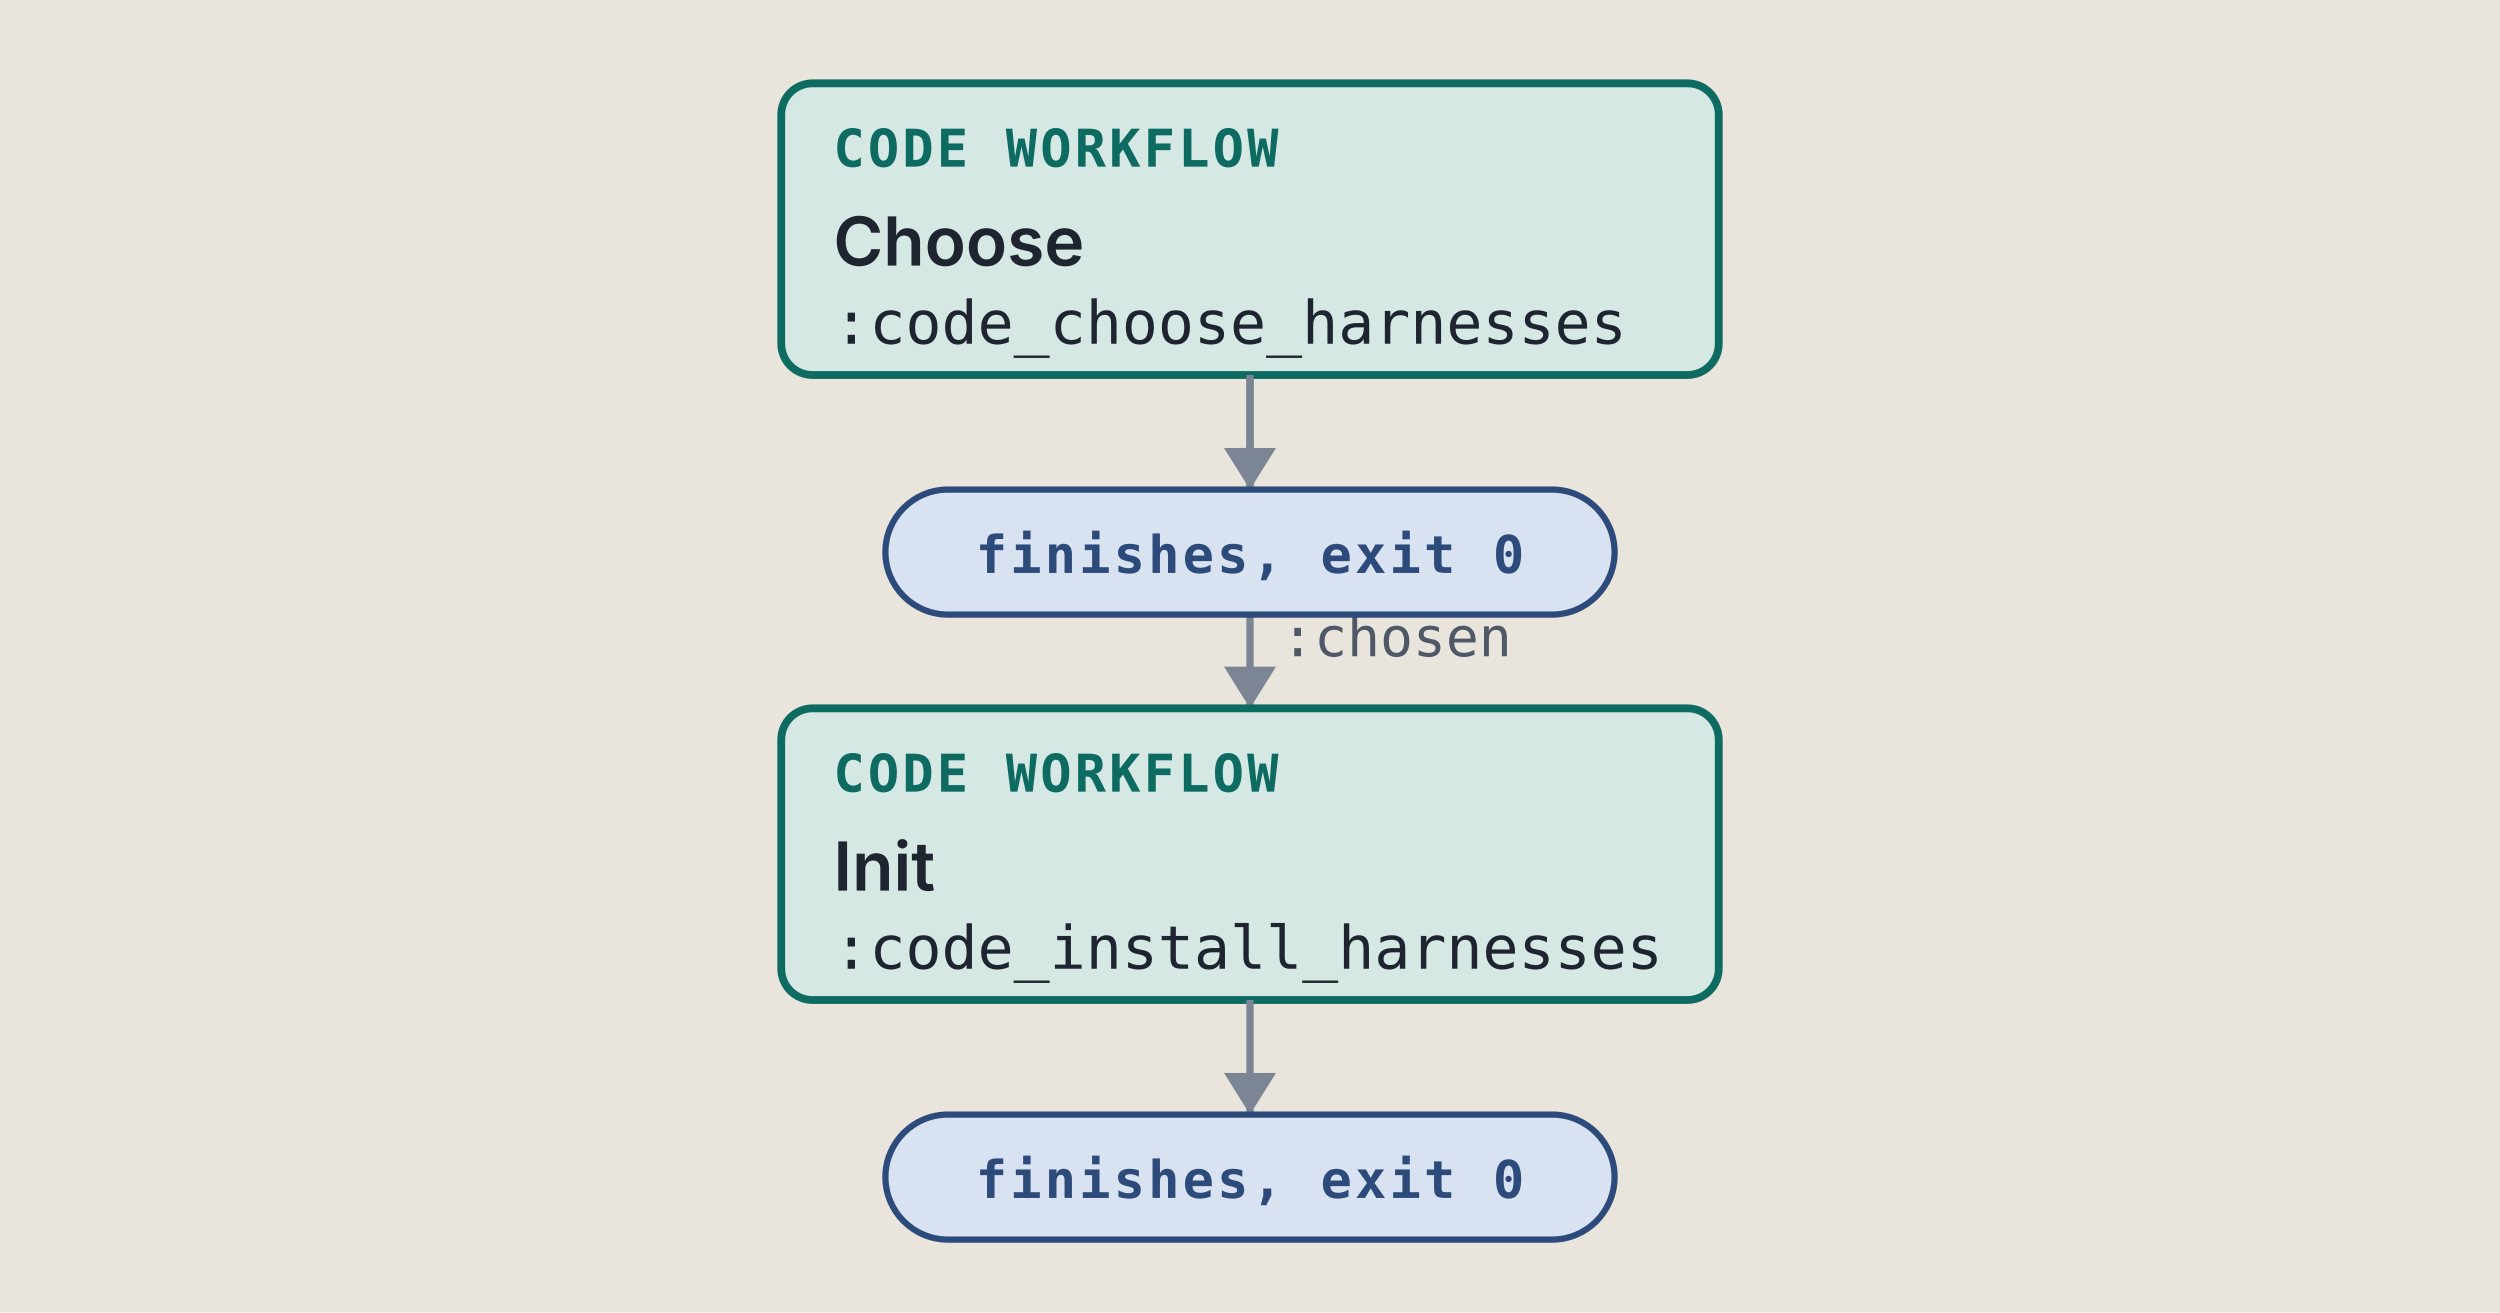
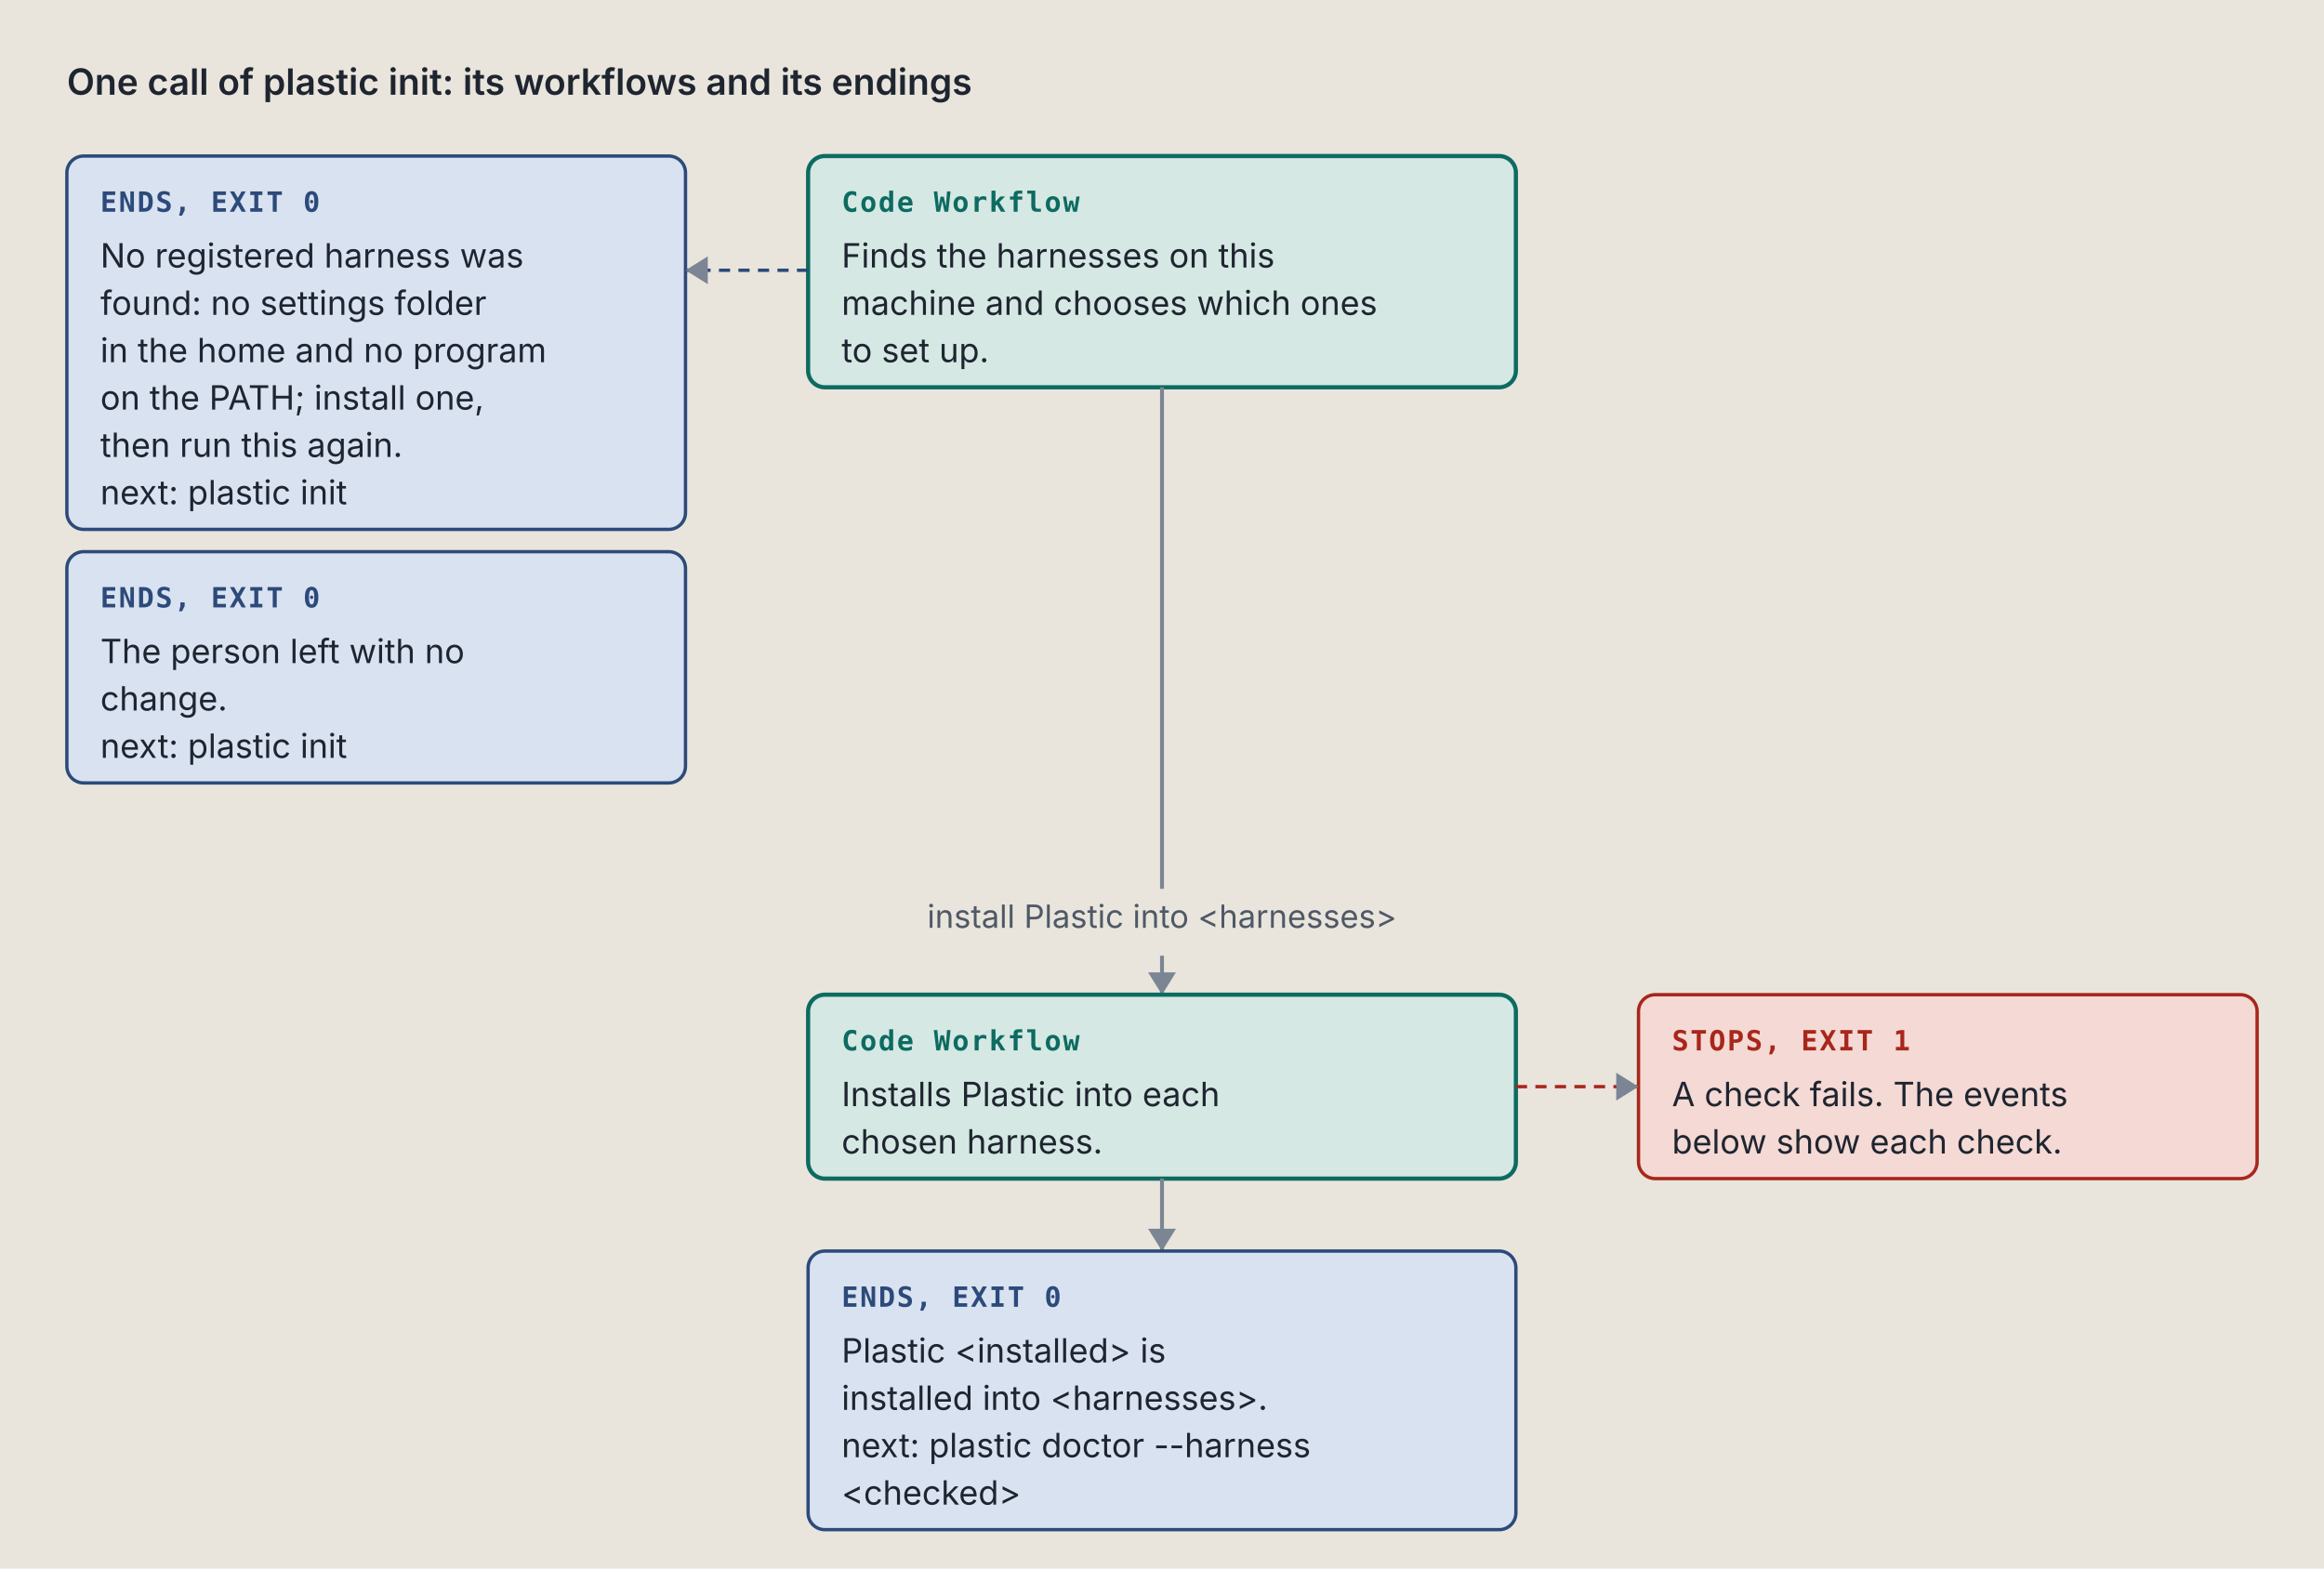
- <svg xmlns="http://www.w3.org/2000/svg" viewBox="0 0 480 252" width="480" height="252" role="img" xml:space="preserve">
+ <svg xmlns="http://www.w3.org/2000/svg" viewBox="0 0 834 563" width="834" height="563" role="img" xml:space="preserve">
  <style>.ground { fill: #e9e5dc; }
.card { fill: #f4f1ea; stroke: #7c8594; stroke-width: 1; }
.lane-code { fill: #d5e8e3; stroke: #0d6b61; stroke-width: 1.5; }
.lane-agent { fill: #f1e2c7; stroke: #9a5508; stroke-width: 1.5; }
.stop-refusal { fill: #e4dcf5; stroke: #5b35b0; stroke-width: 1.2; }
.stop-failure { fill: #f4d9d4; stroke: #a8261b; stroke-width: 1.2; }
.end { fill: #d9e2f0; stroke: #2c4a7a; stroke-width: 1.2; }
+ .stop-end { fill: #d9e2f0; stroke: #2c4a7a; stroke-width: 1.2; }
+ .stop-handoff { fill: #f1e2c7; stroke: #9a5508; stroke-width: 1.2; stroke-dasharray: 5 3; }
+ .wire-handoff { fill: none; stroke: #9a5508; stroke-width: 1.2; stroke-dasharray: 4 3; }
+ .wire-end { fill: none; stroke: #2c4a7a; stroke-width: 1.2; stroke-dasharray: 4 3; }
+ .tag-handoff { fill: #9a5508; }
+ .k { fill: #4f5866; font: 11.5px "IBM Plex Sans", system-ui, -apple-system, "Segoe UI", sans-serif; }
+ .way { fill: #1f2530; font: italic 12.5px "IBM Plex Sans", system-ui, -apple-system, "Segoe UI", sans-serif; }
.wire { fill: none; stroke: #7c8594; stroke-width: 1.4; }
.wire-read { fill: none; stroke: #7c8594; stroke-width: 1.4; stroke-dasharray: 5 3; }
.wire-refusal { fill: none; stroke: #5b35b0; stroke-width: 1.2; stroke-dasharray: 4 3; }
.wire-failure { fill: none; stroke: #a8261b; stroke-width: 1.2; stroke-dasharray: 4 3; }
.head { fill: #7c8594; }
.t { fill: #1f2530; font: 12px "IBM Plex Sans", system-ui, -apple-system, "Segoe UI", sans-serif; }
.tb { fill: #1f2530; font: 600 13px "IBM Plex Sans", system-ui, -apple-system, "Segoe UI", sans-serif; }
.tm { fill: #1f2530; font: 11.5px "IBM Plex Mono", ui-monospace, Menlo, Consolas, monospace; }
.tag { font: 600 10px "IBM Plex Mono", ui-monospace, Menlo, Consolas, monospace; letter-spacing: .06em; }
.tag-code { fill: #0d6b61; } .tag-agent { fill: #9a5508; } .tag-refusal { fill: #5b35b0; }
.tag-failure { fill: #a8261b; } .tag-end { fill: #2c4a7a; } .tag-muted { fill: #4f5866; }
.tm.tag-muted { font-size: 10.5px; }
.db { fill: #d9e2f0; stroke: #2c4a7a; stroke-width: 1.2; }
.codebox { fill: #f4f1ea; stroke: #7c8594; stroke-width: 1; }
.cx { fill: #1f2530; font: 12px "IBM Plex Mono", ui-monospace, Menlo, Consolas, monospace; white-space: pre; }
.cx-n { fill: #4f5866; font: 11px "IBM Plex Mono", ui-monospace, Menlo, Consolas, monospace; }
.cx-k { fill: #5b35b0; } .cx-s { fill: #9a5508; } .cx-y { fill: #0d6b61; }
.cx-w { fill: #2c4a7a; font-weight: 600; } .cx-t { fill: #a8261b; } .cx-c { fill: #4f5866; font-style: italic; }
.badge { fill: #2c4a7a; } .badge-t { fill: #e9e5dc; font: 600 11px "IBM Plex Mono", ui-monospace, Menlo, Consolas, monospace; }
.bracket { fill: none; stroke: #2c4a7a; stroke-width: 1.4; }
.term { fill: #16191e; stroke: #7c8594; stroke-width: 1; }
.term-t { fill: #e6e2d8; font: 12px "IBM Plex Mono", ui-monospace, Menlo, Consolas, monospace; }
.term-p { fill: #8fd18f; font: 12px "IBM Plex Mono", ui-monospace, Menlo, Consolas, monospace; }
.term-m { fill: #a3abb6; font: 12px "IBM Plex Mono", ui-monospace, Menlo, Consolas, monospace; }
.big { font: 700 36px "IBM Plex Mono", ui-monospace, Menlo, Consolas, monospace; }

@media (prefers-color-scheme: dark) {
.ground { fill: #171a1f; }
.card { fill: #20242b; stroke: #8a93a2; stroke-width: 1; }
.lane-code { fill: #173a36; stroke: #5cc4b4; stroke-width: 1.5; }
.lane-agent { fill: #3d2e17; stroke: #e5a95a; stroke-width: 1.5; }
.stop-refusal { fill: #2d2445; stroke: #b59cf2; stroke-width: 1.2; }
.stop-failure { fill: #45211e; stroke: #f2958a; stroke-width: 1.2; }
.end { fill: #1f2c42; stroke: #97b6e8; stroke-width: 1.2; }
+ .stop-end { fill: #1f2c42; stroke: #97b6e8; stroke-width: 1.2; }
+ .stop-handoff { fill: #3d2e17; stroke: #e5a95a; stroke-width: 1.2; stroke-dasharray: 5 3; }
+ .wire-handoff { fill: none; stroke: #e5a95a; stroke-width: 1.2; stroke-dasharray: 4 3; }
+ .wire-end { fill: none; stroke: #97b6e8; stroke-width: 1.2; stroke-dasharray: 4 3; }
+ .tag-handoff { fill: #e5a95a; }
+ .k { fill: #b3b9c3; font: 11.5px "IBM Plex Sans", system-ui, -apple-system, "Segoe UI", sans-serif; }
+ .way { fill: #e8e4da; font: italic 12.5px "IBM Plex Sans", system-ui, -apple-system, "Segoe UI", sans-serif; }
.wire { fill: none; stroke: #8a93a2; stroke-width: 1.4; }
.wire-read { fill: none; stroke: #8a93a2; stroke-width: 1.4; stroke-dasharray: 5 3; }
.wire-refusal { fill: none; stroke: #b59cf2; stroke-width: 1.2; stroke-dasharray: 4 3; }
.wire-failure { fill: none; stroke: #f2958a; stroke-width: 1.2; stroke-dasharray: 4 3; }
.head { fill: #8a93a2; }
.t { fill: #e8e4da; font: 12px "IBM Plex Sans", system-ui, -apple-system, "Segoe UI", sans-serif; }
.tb { fill: #e8e4da; font: 600 13px "IBM Plex Sans", system-ui, -apple-system, "Segoe UI", sans-serif; }
.tm { fill: #e8e4da; font: 11.5px "IBM Plex Mono", ui-monospace, Menlo, Consolas, monospace; }
.tag { font: 600 10px "IBM Plex Mono", ui-monospace, Menlo, Consolas, monospace; letter-spacing: .06em; }
.tag-code { fill: #5cc4b4; } .tag-agent { fill: #e5a95a; } .tag-refusal { fill: #b59cf2; }
.tag-failure { fill: #f2958a; } .tag-end { fill: #97b6e8; } .tag-muted { fill: #b3b9c3; }
.tm.tag-muted { font-size: 10.5px; }
.db { fill: #1f2c42; stroke: #97b6e8; stroke-width: 1.2; }
.codebox { fill: #20242b; stroke: #8a93a2; stroke-width: 1; }
.cx { fill: #e8e4da; font: 12px "IBM Plex Mono", ui-monospace, Menlo, Consolas, monospace; white-space: pre; }
.cx-n { fill: #b3b9c3; font: 11px "IBM Plex Mono", ui-monospace, Menlo, Consolas, monospace; }
.cx-k { fill: #b59cf2; } .cx-s { fill: #e5a95a; } .cx-y { fill: #5cc4b4; }
.cx-w { fill: #97b6e8; font-weight: 600; } .cx-t { fill: #f2958a; } .cx-c { fill: #b3b9c3; font-style: italic; }
.badge { fill: #97b6e8; } .badge-t { fill: #171a1f; font: 600 11px "IBM Plex Mono", ui-monospace, Menlo, Consolas, monospace; }
.bracket { fill: none; stroke: #97b6e8; stroke-width: 1.4; }
.term { fill: #16191e; stroke: #8a93a2; stroke-width: 1; }
.term-t { fill: #e6e2d8; font: 12px "IBM Plex Mono", ui-monospace, Menlo, Consolas, monospace; }
.term-p { fill: #8fd18f; font: 12px "IBM Plex Mono", ui-monospace, Menlo, Consolas, monospace; }
.term-m { fill: #a3abb6; font: 12px "IBM Plex Mono", ui-monospace, Menlo, Consolas, monospace; }
.big { font: 700 36px "IBM Plex Mono", ui-monospace, Menlo, Consolas, monospace; }
}</style>
  <rect width="100%" height="100%" class="ground" />
-   <path d="M 240 72 L 240 104 L 240 104 L 240 136" class="wire" />
-   <path d="M 235 128 L 240 136 L 245 128 Z" class="head" />
-   <text x="246" y="126" class="tm tag-muted" text-anchor="start">:chosen</text>
-   <rect x="150" y="16" width="180" height="56" rx="6" class="lane-code" />
-   <text x="160" y="32" class="tag tag-code" text-anchor="start">CODE WORKFLOW</text>
-   <text x="160" y="51" class="tb" text-anchor="start">Choose</text>
-   <text x="160" y="66" class="tm" text-anchor="start">:code_choose_harnesses</text>
-   <rect x="150" y="136" width="180" height="56" rx="6" class="lane-code" />
-   <text x="160" y="152" class="tag tag-code" text-anchor="start">CODE WORKFLOW</text>
-   <text x="160" y="171" class="tb" text-anchor="start">Init</text>
-   <text x="160" y="186" class="tm" text-anchor="start">:code_install_harnesses</text>
-   <path d="M 240 72 L 240 94" class="wire" />
-   <path d="M 235 86 L 240 94 L 245 86 Z" class="head" />
-   <rect x="170" y="94" width="140" height="24" rx="12" class="end" />
-   <text x="240" y="110" class="tag tag-end" text-anchor="middle">finishes, exit 0</text>
-   <path d="M 240 192 L 240 214" class="wire" />
-   <path d="M 235 206 L 240 214 L 245 206 Z" class="head" />
-   <rect x="170" y="214" width="140" height="24" rx="12" class="end" />
-   <text x="240" y="230" class="tag tag-end" text-anchor="middle">finishes, exit 0</text>
+   <text x="24" y="34" class="tb" text-anchor="start">One call of plastic init: its workflows and its endings</text>
+   <rect x="290" y="56" width="254" height="83" rx="6" class="lane-code" />
+   <text x="302" y="76" class="tag tag-code" text-anchor="start">Code Workflow</text>
+   <text x="302" y="96" class="t" text-anchor="start">Finds the harnesses on this</text>
+   <text x="302" y="113" class="t" text-anchor="start">machine and chooses which ones</text>
+   <text x="302" y="130" class="t" text-anchor="start">to set up.</text>
+   <rect x="24" y="56" width="222" height="134" rx="6" class="stop-end" />
+   <text x="36" y="76" class="tag tag-end" text-anchor="start">ENDS, EXIT 0</text>
+   <text x="36" y="96" class="t" text-anchor="start">No registered harness was</text>
+   <text x="36" y="113" class="t" text-anchor="start">found: no settings folder</text>
+   <text x="36" y="130" class="t" text-anchor="start">in the home and no program</text>
+   <text x="36" y="147" class="t" text-anchor="start">on the PATH; install one,</text>
+   <text x="36" y="164" class="t" text-anchor="start">then run this again.</text>
+   <text x="36" y="181" class="t" text-anchor="start">next: plastic init</text>
+   <rect x="24" y="198" width="222" height="83" rx="6" class="stop-end" />
+   <text x="36" y="218" class="tag tag-end" text-anchor="start">ENDS, EXIT 0</text>
+   <text x="36" y="238" class="t" text-anchor="start">The person left with no</text>
+   <text x="36" y="255" class="t" text-anchor="start">change.</text>
+   <text x="36" y="272" class="t" text-anchor="start">next: plastic init</text>
+   <path d="M 290 97 L 246 97" class="wire-end" />
+   <path d="M 254 92 L 246 97 L 254 102 Z" class="head" />
+   <path d="M 417 139 L 417 311 L 417 311 L 417 319" class="wire" />
+   <text x="417" y="333" class="k" text-anchor="middle">install Plastic into &lt;harnesses&gt;</text>
+   <path d="M 417 343 L 417 357" class="wire" />
+   <path d="M 412 349 L 417 357 L 422 349 Z" class="head" />
+   <rect x="290" y="357" width="254" height="66" rx="6" class="lane-code" />
+   <text x="302" y="377" class="tag tag-code" text-anchor="start">Code Workflow</text>
+   <text x="302" y="397" class="t" text-anchor="start">Installs Plastic into each</text>
+   <text x="302" y="414" class="t" text-anchor="start">chosen harness.</text>
+   <rect x="588" y="357" width="222" height="66" rx="6" class="stop-failure" />
+   <text x="600" y="377" class="tag tag-failure" text-anchor="start">STOPS, EXIT 1</text>
+   <text x="600" y="397" class="t" text-anchor="start">A check fails. The events</text>
+   <text x="600" y="414" class="t" text-anchor="start">below show each check.</text>
+   <path d="M 544 390 L 588 390" class="wire-failure" />
+   <path d="M 580 385 L 588 390 L 580 395 Z" class="head" />
+   <path d="M 417 423 L 417 449" class="wire" />
+   <path d="M 412 441 L 417 449 L 422 441 Z" class="head" />
+   <rect x="290" y="449" width="254" height="100" rx="6" class="stop-end" />
+   <text x="302" y="469" class="tag tag-end" text-anchor="start">ENDS, EXIT 0</text>
+   <text x="302" y="489" class="t" text-anchor="start">Plastic &lt;installed&gt; is</text>
+   <text x="302" y="506" class="t" text-anchor="start">installed into &lt;harnesses&gt;.</text>
+   <text x="302" y="523" class="t" text-anchor="start">next: plastic doctor --harness</text>
+   <text x="302" y="540" class="t" text-anchor="start">&lt;checked&gt;</text>
</svg>
